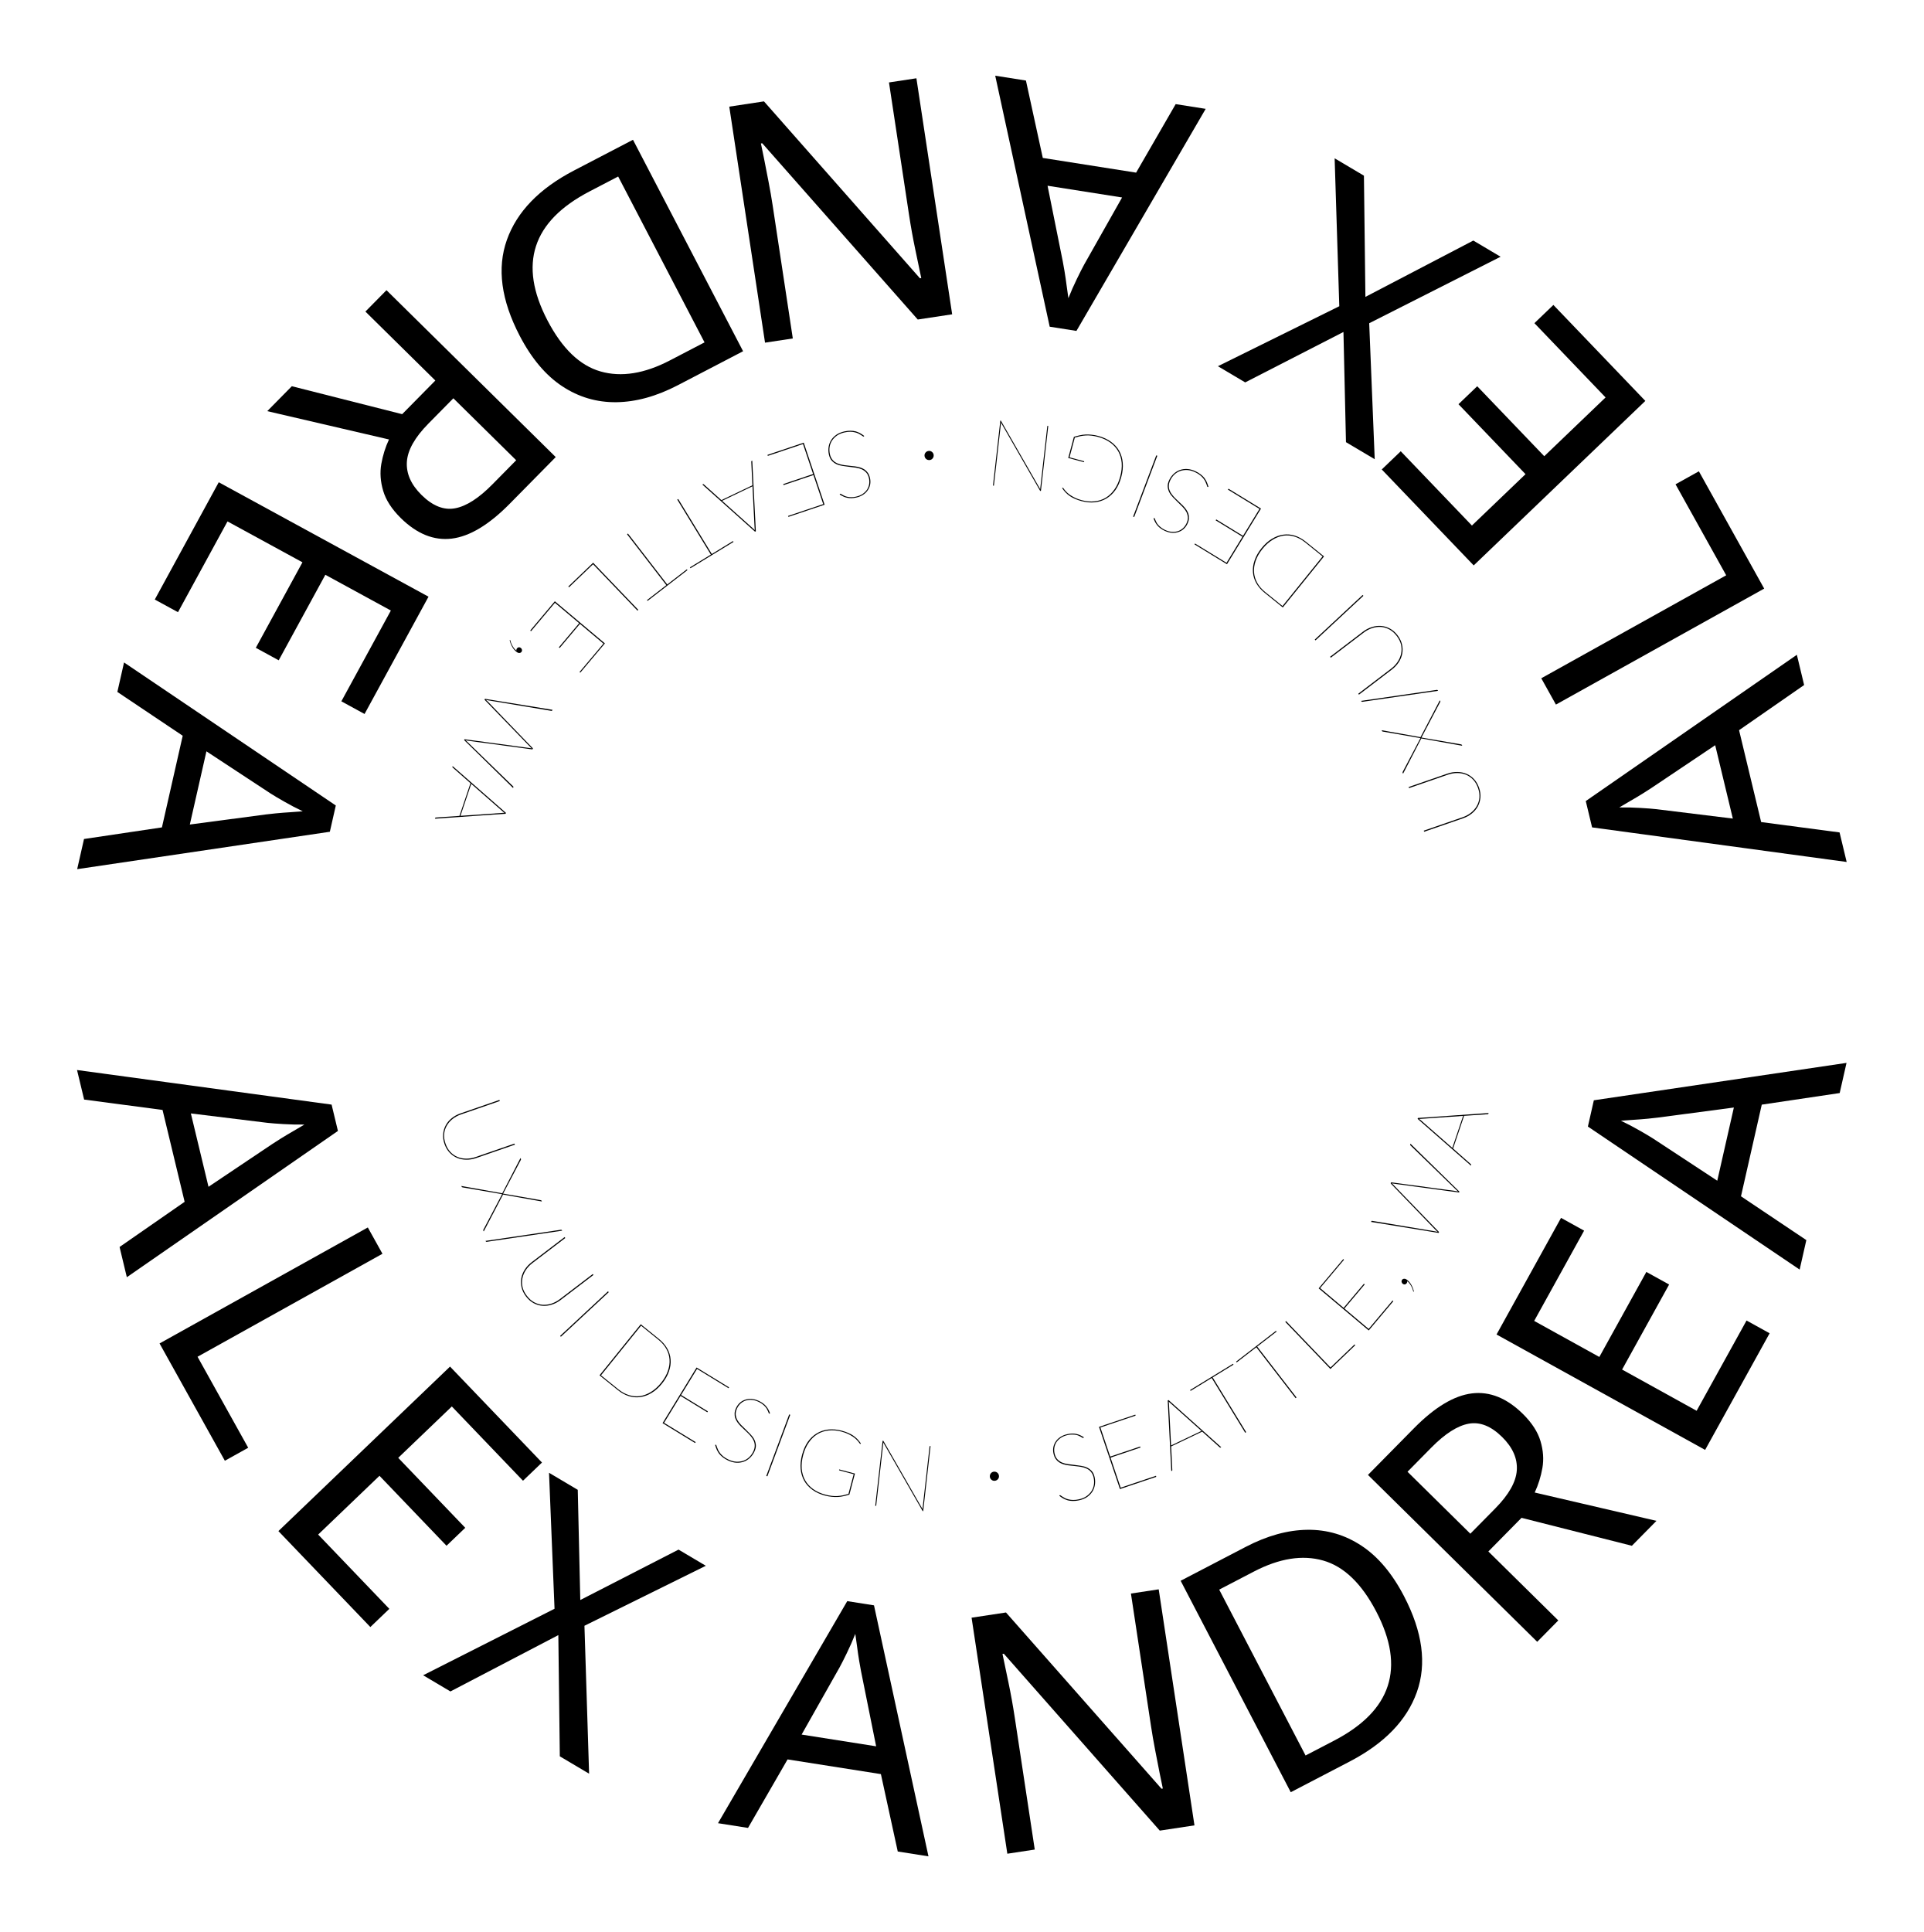
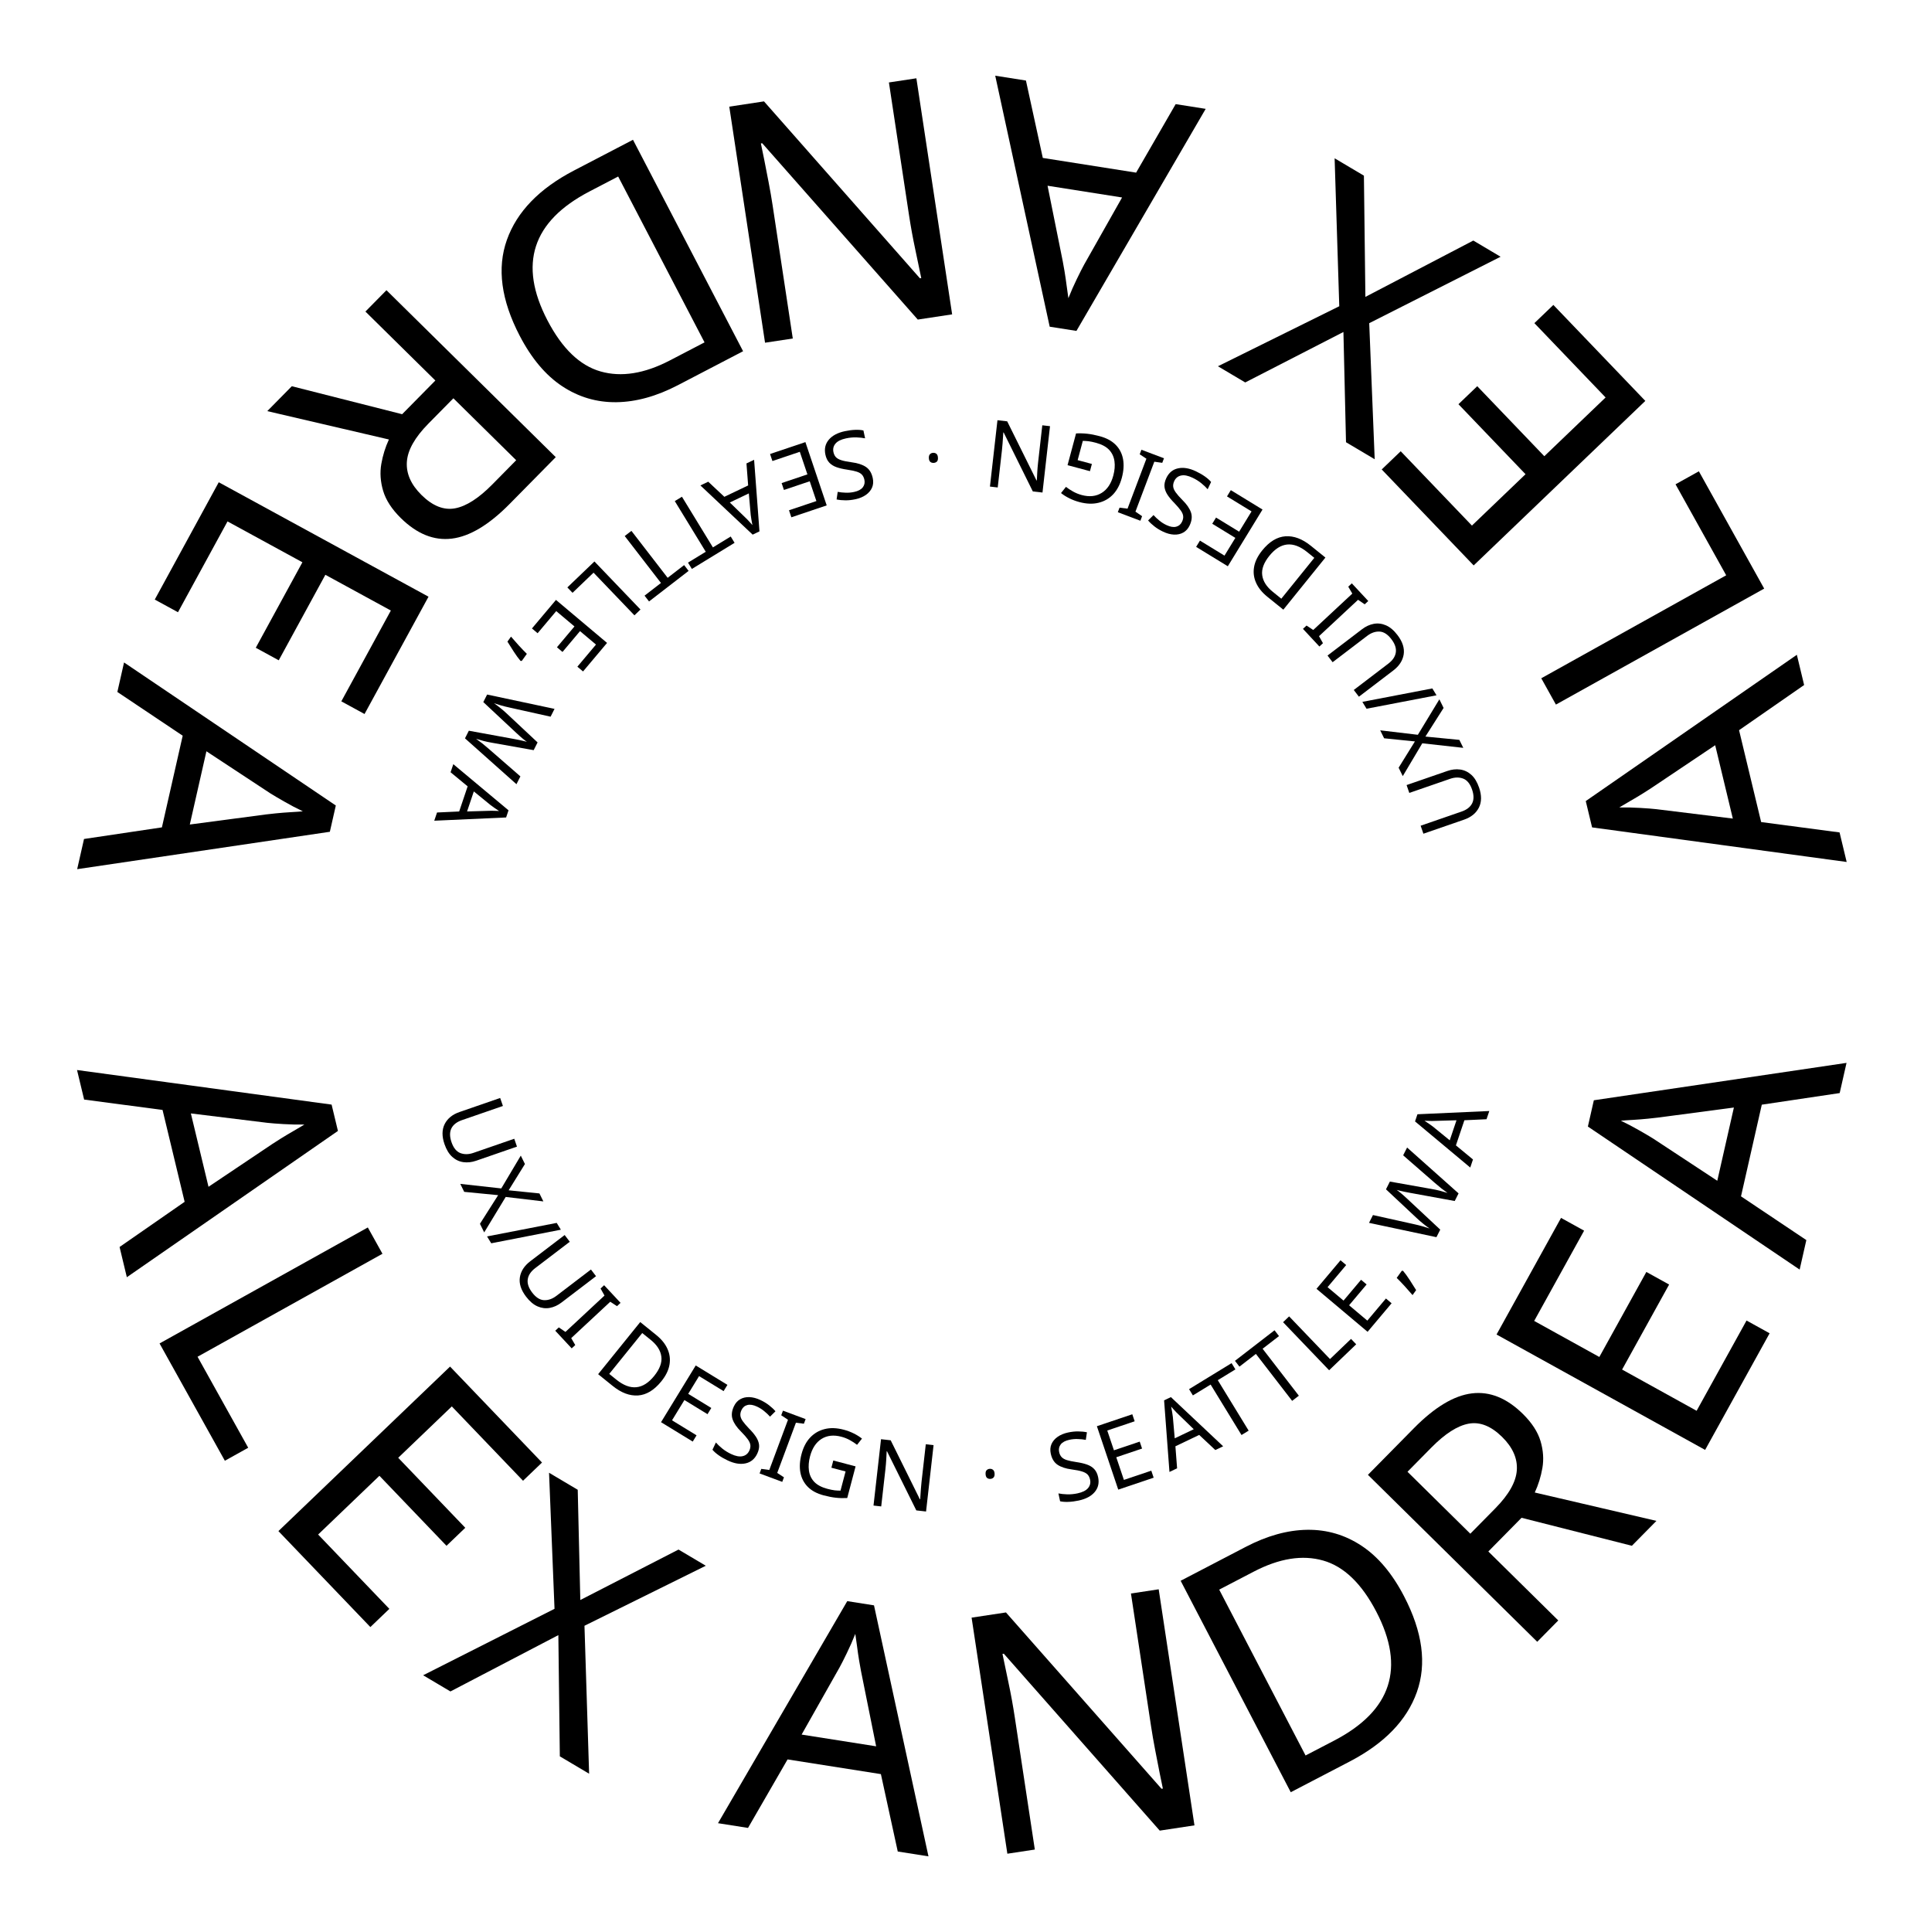
- <svg xmlns="http://www.w3.org/2000/svg" viewBox="0 0 426.33 428.1">
-   <defs>
-     <style>.cls-1{font-size:20.72px;}.cls-1,.cls-2{font-family:Lato-Hairline, Lato;font-weight:100;}.cls-2{font-size:9px;}.cls-3{font-size:74px;font-family:Juana-Light, Juana;font-weight:300;}</style>
-   </defs>
-   <g id="Layer_2" data-name="Layer 2">
-     <g id="Layer_1-2" data-name="Layer 1">
-       <text class="cls-1" transform="translate(96.25 246.37) rotate(70.93)">U</text>
-       <text class="cls-1" transform="translate(101.97 262.26) rotate(63.75)">X</text>
-       <text class="cls-1" transform="matrix(0.52, 0.85, -0.85, 0.52, 107.83, 273.8)">/</text>
-       <text class="cls-1" transform="matrix(0.61, 0.8, -0.8, 0.61, 112.17, 281.19)">U</text>
-       <text class="cls-1" transform="translate(122.49 294.26) rotate(47.04)">I</text>
-       <text class="cls-1" transform="matrix(0.72, 0.7, -0.7, 0.72, 127.28, 299.32)"> </text>
-       <text class="cls-1" transform="matrix(0.78, 0.63, -0.63, 0.78, 130.99, 303.23)">D</text>
-       <text class="cls-1" transform="matrix(0.85, 0.52, -0.52, 0.85, 144.79, 314.09)">E</text>
-       <text class="cls-1" transform="translate(156.72 321.24) rotate(25.27)">S</text>
-       <text class="cls-1" transform="matrix(0.94, 0.35, -0.35, 0.94, 167.56, 326.2)">I</text>
-       <text class="cls-1" transform="translate(174.52 329.02) rotate(14.8)">G</text>
-       <text class="cls-1" transform="translate(191.58 333.38) rotate(6.46)">N</text>
-       <text class="cls-1" transform="translate(208.49 334.97) rotate(1.22)"> </text>
-       <text class="cls-1" transform="translate(213.4 335.06) rotate(-1.28)"> </text>
-       <text class="cls-2" transform="translate(217.94 329.97) rotate(-3.6)">•</text>
-       <text class="cls-1" transform="translate(224.08 334.57) rotate(-6.06)"> </text>
-       <text class="cls-1" transform="translate(228.92 334.04) rotate(-8.36)"> </text>
-       <text class="cls-1" transform="matrix(0.98, -0.21, 0.21, 0.98, 234, 333.37)">S</text>
-       <text class="cls-1" transform="matrix(0.95, -0.32, 0.32, 0.95, 245.91, 330.72)">E</text>
-       <text class="cls-1" transform="matrix(0.9, -0.43, 0.43, 0.9, 259.17, 326.16)">A</text>
-       <text class="cls-1" transform="matrix(0.85, -0.52, 0.52, 0.85, 271.03, 320.49)">T</text>
-       <text class="cls-1" transform="matrix(0.79, -0.61, 0.61, 0.79, 282.55, 313.35)">T</text>
-       <text class="cls-1" transform="matrix(0.72, -0.69, 0.69, 0.72, 293.11, 305.01)">L</text>
-       <text class="cls-1" transform="translate(301.78 296.65) rotate(-49.92)">E</text>
-       <text class="cls-1" transform="translate(310.38 286.1) rotate(-54.31)">,</text>
-       <text class="cls-1" transform="translate(313.11 282.28) rotate(-56.57)"> </text>
-       <text class="cls-1" transform="matrix(0.45, -0.89, 0.89, 0.45, 316.46, 277.85)">W</text>
-       <text class="cls-1" transform="translate(325.83 258.71) rotate(-71.38)">A</text>
-       <text class="cls-1" transform="translate(330.04 181.66) rotate(-109.07)">U</text>
-       <text class="cls-1" transform="translate(324.32 165.78) rotate(-116.25)">X</text>
-       <text class="cls-1" transform="translate(318.46 154.24) rotate(-121.31)">/</text>
-       <text class="cls-1" transform="matrix(-0.61, -0.8, 0.8, -0.61, 314.12, 146.85)">U</text>
-       <text class="cls-1" transform="translate(303.79 133.78) rotate(-132.96)">I</text>
-       <text class="cls-1" transform="matrix(-0.72, -0.7, 0.7, -0.72, 299.01, 128.71)"> </text>
-       <text class="cls-1" transform="matrix(-0.78, -0.63, 0.63, -0.78, 295.3, 124.81)">D</text>
-       <text class="cls-1" transform="matrix(-0.85, -0.52, 0.52, -0.85, 281.5, 113.95)">E</text>
-       <text class="cls-1" transform="translate(269.57 106.8) rotate(-154.73)">S</text>
-       <text class="cls-1" transform="translate(258.73 101.84) rotate(-159.3)">I</text>
-       <text class="cls-1" transform="matrix(-0.97, -0.26, 0.26, -0.97, 251.76, 99.02)">G</text>
-       <text class="cls-1" transform="translate(234.7 94.66) rotate(-173.54)">N</text>
-       <text class="cls-1" transform="translate(217.79 93.07) rotate(-178.78)"> </text>
-       <text class="cls-1" transform="translate(212.89 92.98) rotate(178.72)"> </text>
-       <text class="cls-2" transform="matrix(-1, 0.06, -0.06, -1, 208.35, 98.07)">•</text>
-       <text class="cls-1" transform="translate(202.21 93.47) rotate(173.94)"> </text>
-       <text class="cls-1" transform="translate(197.37 94) rotate(171.64)"> </text>
-       <text class="cls-1" transform="matrix(-0.98, 0.21, -0.21, -0.98, 192.28, 94.67)">S</text>
-       <text class="cls-1" transform="translate(180.4 97.32) rotate(161.4)">E</text>
-       <text class="cls-1" transform="matrix(-0.9, 0.43, -0.43, -0.9, 167.12, 101.88)">A</text>
-       <text class="cls-1" transform="translate(155.25 107.55) rotate(148.57)">T</text>
-       <text class="cls-1" transform="matrix(-0.79, 0.61, -0.61, -0.79, 143.74, 114.69)">T</text>
-       <text class="cls-1" transform="matrix(-0.72, 0.69, -0.69, -0.72, 133.18, 123.03)">L</text>
-       <text class="cls-1" transform="translate(124.51 131.39) rotate(130.08)">E</text>
-       <text class="cls-1" transform="translate(115.91 141.94) rotate(125.69)">,</text>
-       <text class="cls-1" transform="translate(113.18 145.76) rotate(123.43)"> </text>
-       <text class="cls-1" transform="matrix(-0.45, 0.89, -0.89, -0.45, 109.83, 150.19)">W</text>
-       <text class="cls-1" transform="translate(100.46 169.33) rotate(108.62)">A</text>
-       <text class="cls-3" transform="translate(17.07 237.1) rotate(76.48)">A</text>
-       <text class="cls-3" transform="translate(31.87 291.42) rotate(60.89)">L</text>
-       <text class="cls-3" transform="matrix(0.69, 0.72, -0.72, 0.69, 56.75, 334.1)">E</text>
-       <text class="cls-3" transform="matrix(0.86, 0.51, -0.51, 0.86, 93.52, 371.06)">X</text>
-       <text class="cls-3" transform="matrix(0.94, 0.34, -0.34, 0.94, 138.71, 395.65)"> </text>
-       <text class="cls-3" transform="translate(159.12 403.99) rotate(8.95)">A</text>
-       <text class="cls-3" transform="matrix(0.99, -0.15, 0.15, 0.99, 216.14, 411.83)">N</text>
-       <text class="cls-3" transform="translate(279.69 400.44) rotate(-27.51)">D</text>
-       <text class="cls-3" transform="matrix(0.7, -0.71, 0.71, 0.7, 335.65, 368.89)">R</text>
-       <text class="cls-3" transform="translate(374.41 327.55) rotate(-61.05)">E</text>
-       <text class="cls-3" transform="matrix(0.22, -0.97, 0.97, 0.22, 398.83, 281.32)">A</text>
-       <text class="cls-3" transform="translate(409.25 191) rotate(-103.52)">A</text>
-       <text class="cls-3" transform="translate(394.46 136.69) rotate(-119.11)">L</text>
-       <text class="cls-3" transform="matrix(-0.69, -0.72, 0.72, -0.69, 369.58, 94)">E</text>
-       <text class="cls-3" transform="matrix(-0.86, -0.51, 0.51, -0.86, 332.81, 57.04)">X</text>
-       <text class="cls-3" transform="matrix(-0.94, -0.34, 0.34, -0.94, 287.61, 32.45)"> </text>
-       <text class="cls-3" transform="translate(267.2 24.12) rotate(-171.05)">A</text>
-       <text class="cls-3" transform="matrix(-0.99, 0.15, -0.15, -0.99, 210.19, 16.27)">N</text>
-       <text class="cls-3" transform="translate(146.64 27.66) rotate(152.49)">D</text>
-       <text class="cls-3" transform="matrix(-0.7, 0.71, -0.71, -0.7, 90.67, 59.21)">R</text>
-       <text class="cls-3" transform="matrix(-0.48, 0.88, -0.88, -0.48, 51.92, 100.55)">E</text>
-       <text class="cls-3" transform="matrix(-0.22, 0.97, -0.97, -0.22, 27.49, 146.79)">A</text>
+ <svg xmlns="http://www.w3.org/2000/svg" version="1.1" id="Layer_1" x="0px" y="0px" viewBox="0 0 426.3 428.1" style="enable-background:new 0 0 426.3 428.1;" xml:space="preserve">
+   <style type="text/css">
+ 	.st0{font-family:'Lato-Hairline';}
+ 	.st1{font-size:20.72px;}
+ 	.st2{font-size:20.646px;}
+ 	.st3{font-size:20.845px;}
+ 	.st4{font-size:20.775px;}
+ 	.st5{font-size:20.783px;}
+ 	.st6{font-size:9px;}
+ 	.st7{font-size:20.767px;}
+ 	.st8{font-size:20.771px;}
+ 	.st9{font-size:20.667px;}
+ 	.st10{font-size:20.681px;}
+ 	.st11{font-size:20.663px;}
+ 	.st12{font-size:20.664px;}
+ 	.st13{font-size:20.808px;}
+ 	.st14{font-size:9.016px;}
+ 	.st15{font-family:'Juana-Light';}
+ 	.st16{font-size:74px;}
+ 	.st17{font-size:73.796px;}
+ 	.st18{font-size:73.989px;}
+ 	.st19{font-size:74.096px;}
+ 	.st20{font-size:73.781px;}
+ 	.st21{font-size:73.603px;}
+ 	.st22{font-size:74.177px;}
+ </style>
+   <g id="Layer_2_1_">
+     <g id="Layer_1-2">
+       <text transform="matrix(0.3267 0.9451 -0.9451 0.3267 96.2503 246.37)" class="st0 st1">U</text>
+       <text transform="matrix(0.4423 0.8969 -0.8969 0.4423 101.97 262.2599)" class="st0 st1">X</text>
+       <text transform="matrix(0.5219 0.853 -0.853 0.5219 107.8303 273.7997)" class="st0 st2">/</text>
+       <text transform="matrix(0.6063 0.7952 -0.7952 0.6063 112.1701 281.1904)" class="st0 st3">U</text>
+       <text transform="matrix(0.6815 0.7318 -0.7318 0.6815 122.4896 294.2601)" class="st0 st1">I</text>
+       <text transform="matrix(0.7779 0.6283 -0.6283 0.7779 130.9899 303.2299)" class="st0 st4">D</text>
+       <text transform="matrix(0.853 0.5219 -0.5219 0.853 144.7894 314.0903)" class="st0 st2">E</text>
+       <text transform="matrix(0.9043 0.4269 -0.4269 0.9043 156.7198 321.2399)" class="st0 st1">S</text>
+       <text transform="matrix(0.9371 0.3489 -0.3489 0.9371 167.56 326.2002)" class="st0 st5">I</text>
+       <text transform="matrix(0.9668 0.2554 -0.2554 0.9668 174.5199 329.0201)" class="st0 st1">G</text>
+       <text transform="matrix(0.9937 0.1125 -0.1125 0.9937 191.5799 333.38)" class="st0 st1">N</text>
+       <text transform="matrix(0.998 -6.279052e-02 6.279052e-02 0.998 217.94 329.97)" class="st0 st6">•</text>
+       <text transform="matrix(0.9778 -0.2095 0.2095 0.9778 233.9996 333.3697)" class="st0 st7">S</text>
+       <text transform="matrix(0.9477 -0.3192 0.3192 0.9477 245.9099 330.7198)" class="st0 st8">E</text>
+       <text transform="matrix(0.9023 -0.4311 0.4311 0.9023 259.1704 326.1608)" class="st0 st9">A</text>
+       <text transform="matrix(0.853 -0.5219 0.5219 0.853 271.0303 320.4898)" class="st0 st2">T</text>
+       <text transform="matrix(0.7915 -0.6112 0.6112 0.7915 282.5497 313.3501)" class="st0 st10">T</text>
+       <text transform="matrix(0.722 -0.6919 0.6919 0.722 293.1093 305.0101)" class="st0 st11">L</text>
+       <text transform="matrix(0.6439 -0.7651 0.7651 0.6439 301.78 296.6501)" class="st0 st1">E</text>
+       <text transform="matrix(0.5834 -0.8122 0.8122 0.5834 310.3801 286.0999)" class="st0 st1">,</text>
+       <text transform="matrix(0.4512 -0.8924 0.8924 0.4512 316.4598 277.8497)" class="st0 st12">W</text>
+       <text transform="matrix(0.3193 -0.9477 0.9477 0.3193 325.83 258.7104)" class="st0 st1">A</text>
+       <text transform="matrix(-0.3267 -0.9451 0.9451 -0.3267 330.04 181.6605)" class="st0 st1">U</text>
+       <text transform="matrix(-0.4423 -0.8969 0.8969 -0.4423 324.3201 165.7806)" class="st0 st1">X</text>
+       <text transform="matrix(-0.5197 -0.8544 0.8544 -0.5197 318.46 154.2401)" class="st0 st1">/</text>
+       <text transform="matrix(-0.6063 -0.7952 0.7952 -0.6063 314.12 146.8503)" class="st0 st3">U</text>
+       <text transform="matrix(-0.6815 -0.7318 0.7318 -0.6815 303.7902 133.7791)" class="st0 st1">I</text>
+       <text transform="matrix(-0.7779 -0.6283 0.6283 -0.7779 295.3 124.8117)" class="st0 st4">D</text>
+       <text transform="matrix(-0.853 -0.5219 0.5219 -0.853 281.4991 113.9504)" class="st0 st2">E</text>
+       <text transform="matrix(-0.9043 -0.4269 0.4269 -0.9043 269.5703 106.7995)" class="st0 st1">S</text>
+       <text transform="matrix(-0.9354 -0.3535 0.3535 -0.9354 258.7298 101.8396)" class="st0 st1">I</text>
+       <text transform="matrix(-0.9659 -0.2589 0.2589 -0.9659 251.761 99.0212)" class="st0 st13">G</text>
+       <text transform="matrix(-0.9937 -0.1125 0.1125 -0.9937 234.6998 94.6597)" class="st0 st1">N</text>
+       <text transform="matrix(-0.9982 5.989229e-02 -5.989229e-02 -0.9982 208.3492 98.0702)" class="st0 st14">•</text>
+       <text transform="matrix(-0.9778 0.2095 -0.2095 -0.9778 192.2804 94.671)" class="st0 st7">S</text>
+       <text transform="matrix(-0.9478 0.319 -0.319 -0.9478 180.3998 97.3204)" class="st0 st1">E</text>
+       <text transform="matrix(-0.9023 0.4311 -0.4311 -0.9023 167.1193 101.88)" class="st0 st9">A</text>
+       <text transform="matrix(-0.8533 0.5215 -0.5215 -0.8533 155.2508 107.5498)" class="st0 st1">T</text>
+       <text transform="matrix(-0.7915 0.6112 -0.6112 -0.7915 143.7408 114.6902)" class="st0 st10">T</text>
+       <text transform="matrix(-0.722 0.6919 -0.6919 -0.722 133.1802 123.029)" class="st0 st11">L</text>
+       <text transform="matrix(-0.6439 0.7651 -0.7651 -0.6439 124.5093 131.3894)" class="st0 st1">E</text>
+       <text transform="matrix(-0.5834 0.8122 -0.8122 -0.5834 115.9092 141.9402)" class="st0 st1">,</text>
+       <text transform="matrix(-0.4512 0.8924 -0.8924 -0.4512 109.8295 150.1903)" class="st0 st12">W</text>
+       <text transform="matrix(-0.3193 0.9477 -0.9477 -0.3193 100.4605 169.3299)" class="st0 st1">A</text>
+       <text transform="matrix(0.2338 0.9723 -0.9723 0.2338 17.0704 237.1)" class="st15 st16">A</text>
+       <text transform="matrix(0.4865 0.8737 -0.8737 0.4865 31.8697 291.4199)" class="st15 st16">L</text>
+       <text transform="matrix(0.6919 0.722 -0.722 0.6919 56.7491 334.0988)" class="st15 st17">E</text>
+       <text transform="matrix(0.8601 0.5101 -0.5101 0.8601 93.5198 371.0604)" class="st15 st18">X</text>
+       <text transform="matrix(0.9878 0.1556 -0.1556 0.9878 159.1201 403.99)" class="st15 st16">A</text>
+       <text transform="matrix(0.9887 -0.1498 0.1498 0.9887 216.1401 411.8295)" class="st15 st19">N</text>
+       <text transform="matrix(0.8869 -0.4619 0.4619 0.8869 279.6899 400.4399)" class="st15 st16">D</text>
+       <text transform="matrix(0.7021 -0.7121 0.7121 0.7021 335.6497 368.8894)" class="st15 st20">R</text>
+       <text transform="matrix(0.484 -0.875 0.875 0.484 374.4101 327.5504)" class="st15 st16">E</text>
+       <text transform="matrix(0.2212 -0.9752 0.9752 0.2212 398.8299 281.3203)" class="st15 st21">A</text>
+       <text transform="matrix(-0.2338 -0.9723 0.9723 -0.2338 409.2499 191.0004)" class="st15 st16">A</text>
+       <text transform="matrix(-0.4865 -0.8737 0.8737 -0.4865 394.4599 136.6899)" class="st15 st16">L</text>
+       <text transform="matrix(-0.6919 -0.722 0.722 -0.6919 369.5801 94.0009)" class="st15 st17">E</text>
+       <text transform="matrix(-0.8601 -0.5101 0.5101 -0.8601 332.8101 57.0407)" class="st15 st18">X</text>
+       <text transform="matrix(-0.9878 -0.1556 0.1556 -0.9878 267.2001 24.121)" class="st15 st16">A</text>
+       <text transform="matrix(-0.9887 0.1498 -0.1498 -0.9887 210.1898 16.2719)" class="st15 st19">N</text>
+       <text transform="matrix(-0.8869 0.4619 -0.4619 -0.8869 146.64 27.6602)" class="st15 st16">D</text>
+       <text transform="matrix(-0.7021 0.7121 -0.7121 -0.7021 90.6694 59.2103)" class="st15 st20">R</text>
+       <text transform="matrix(-0.4789 0.8779 -0.8779 -0.4789 51.9207 100.5501)" class="st15 st22">E</text>
+       <text transform="matrix(-0.2212 0.9752 -0.9752 -0.2212 27.4911 146.7906)" class="st15 st21">A</text>
    </g>
  </g>
</svg>
